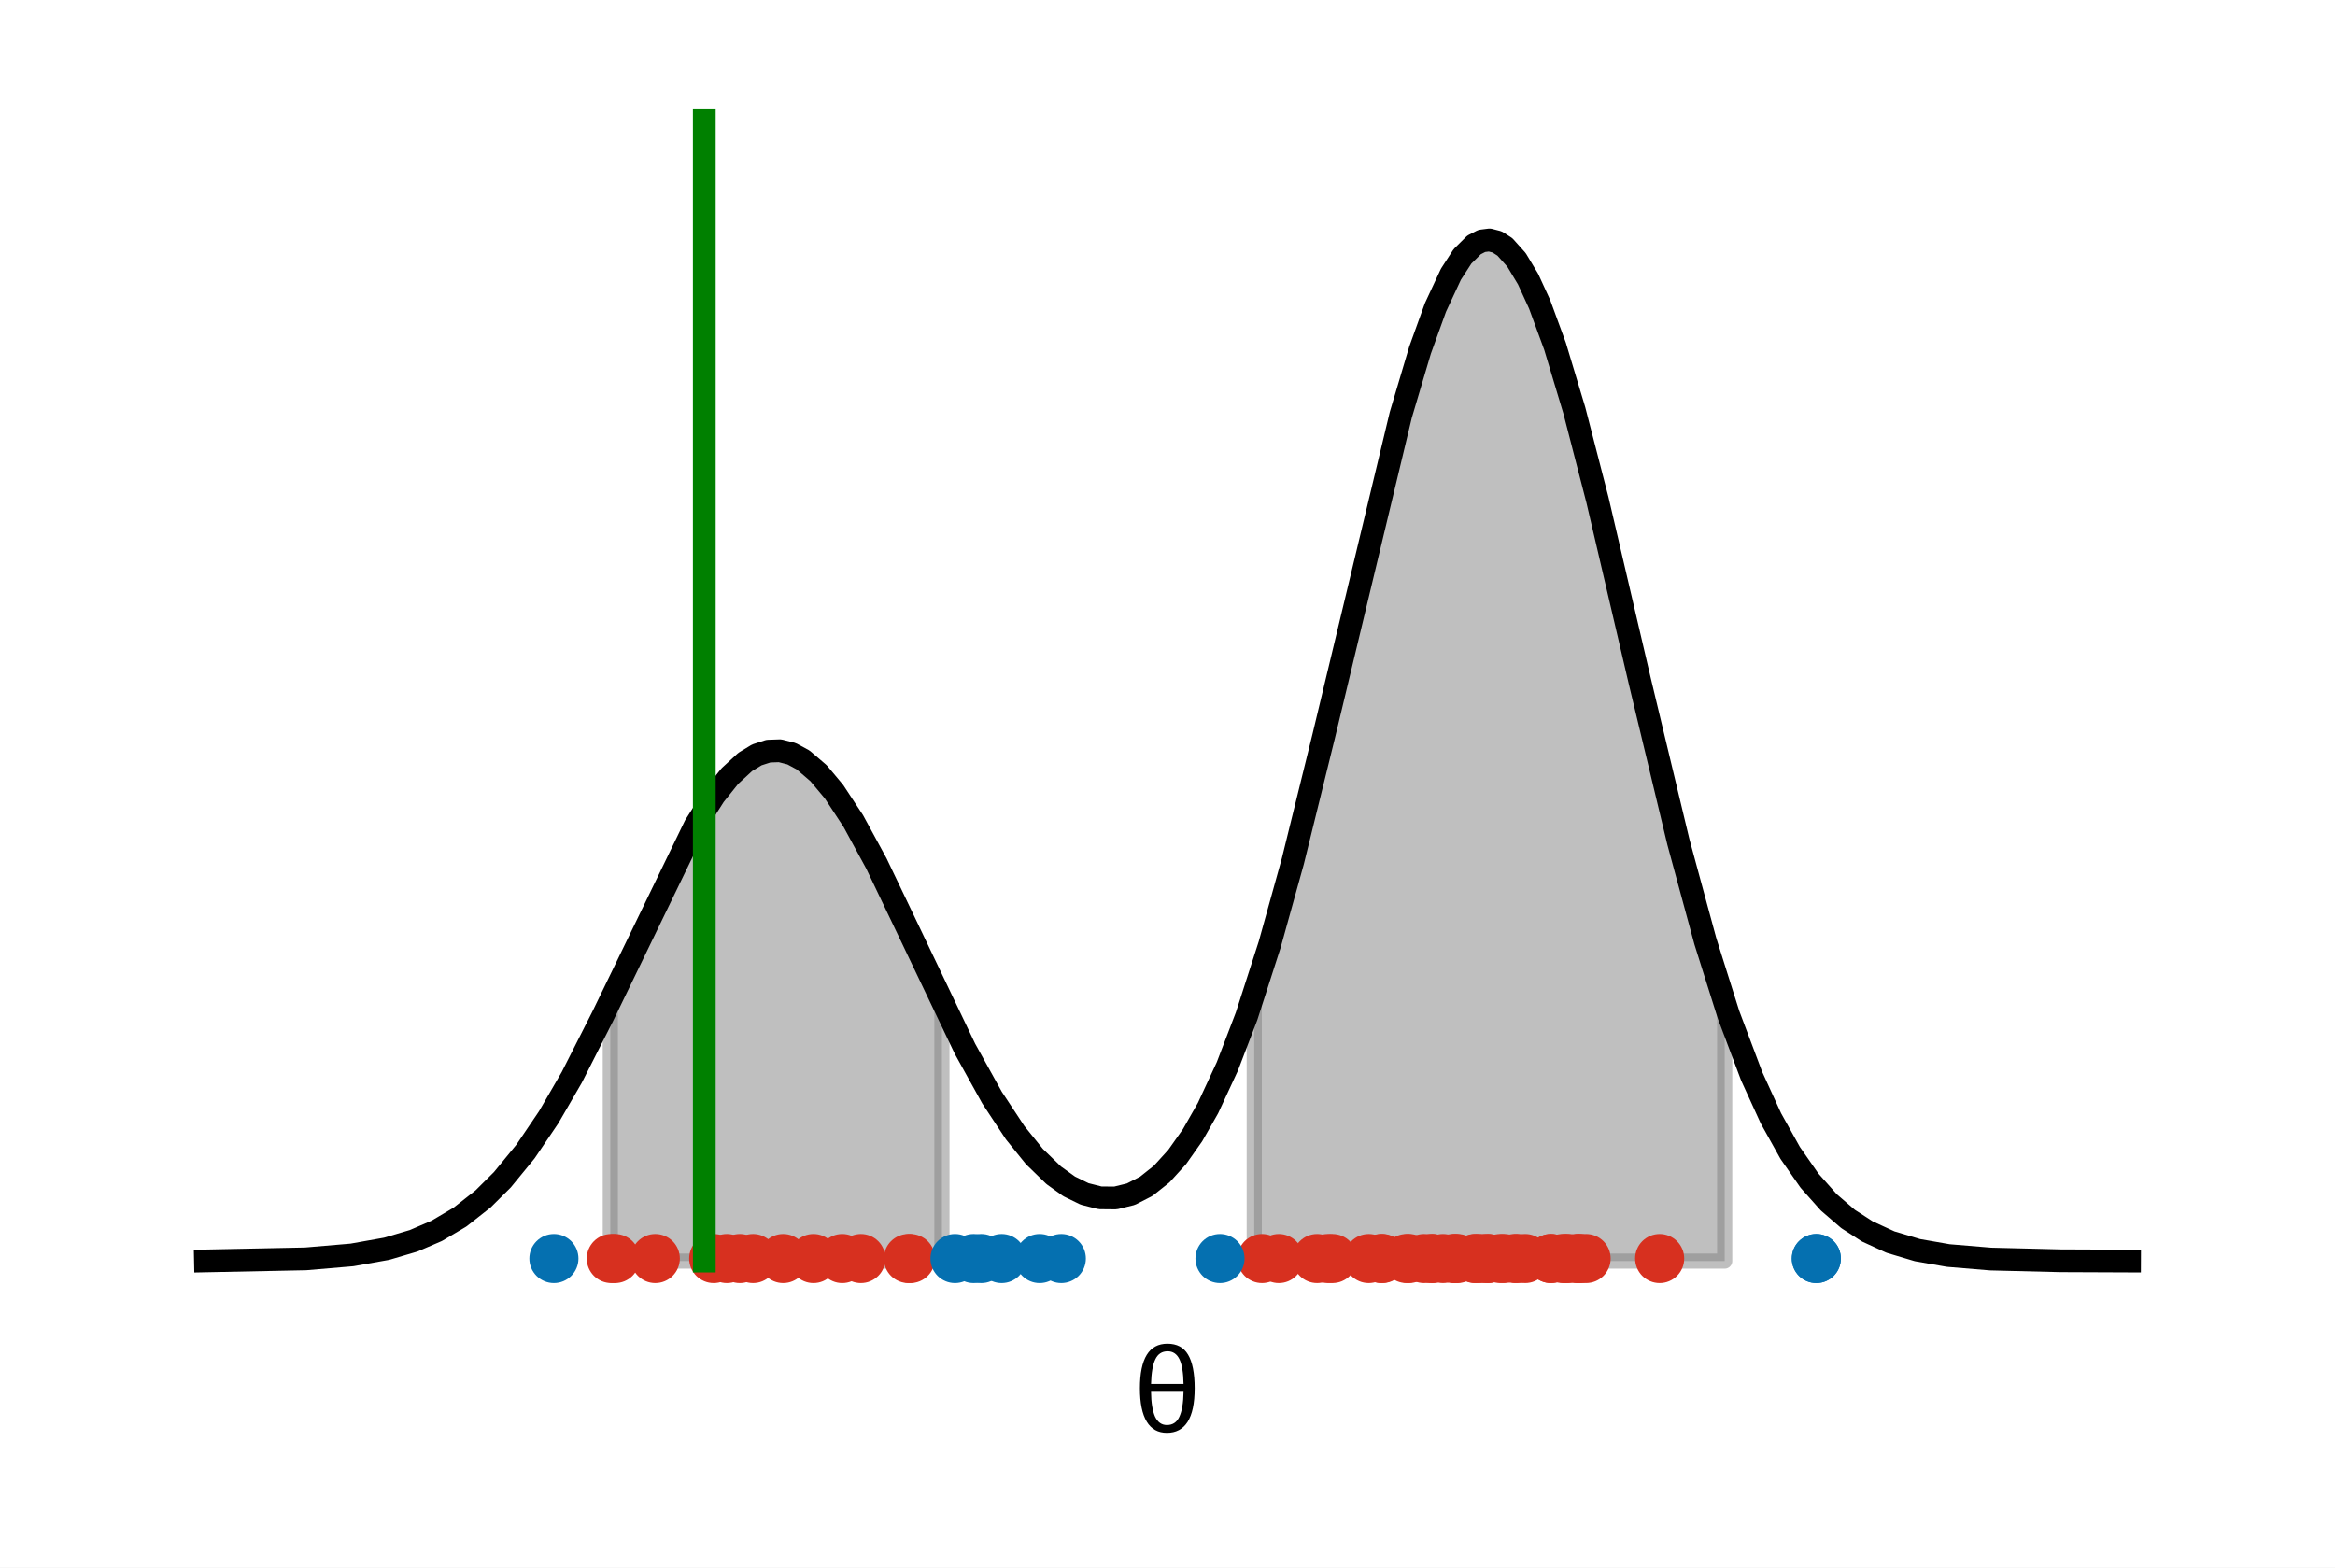
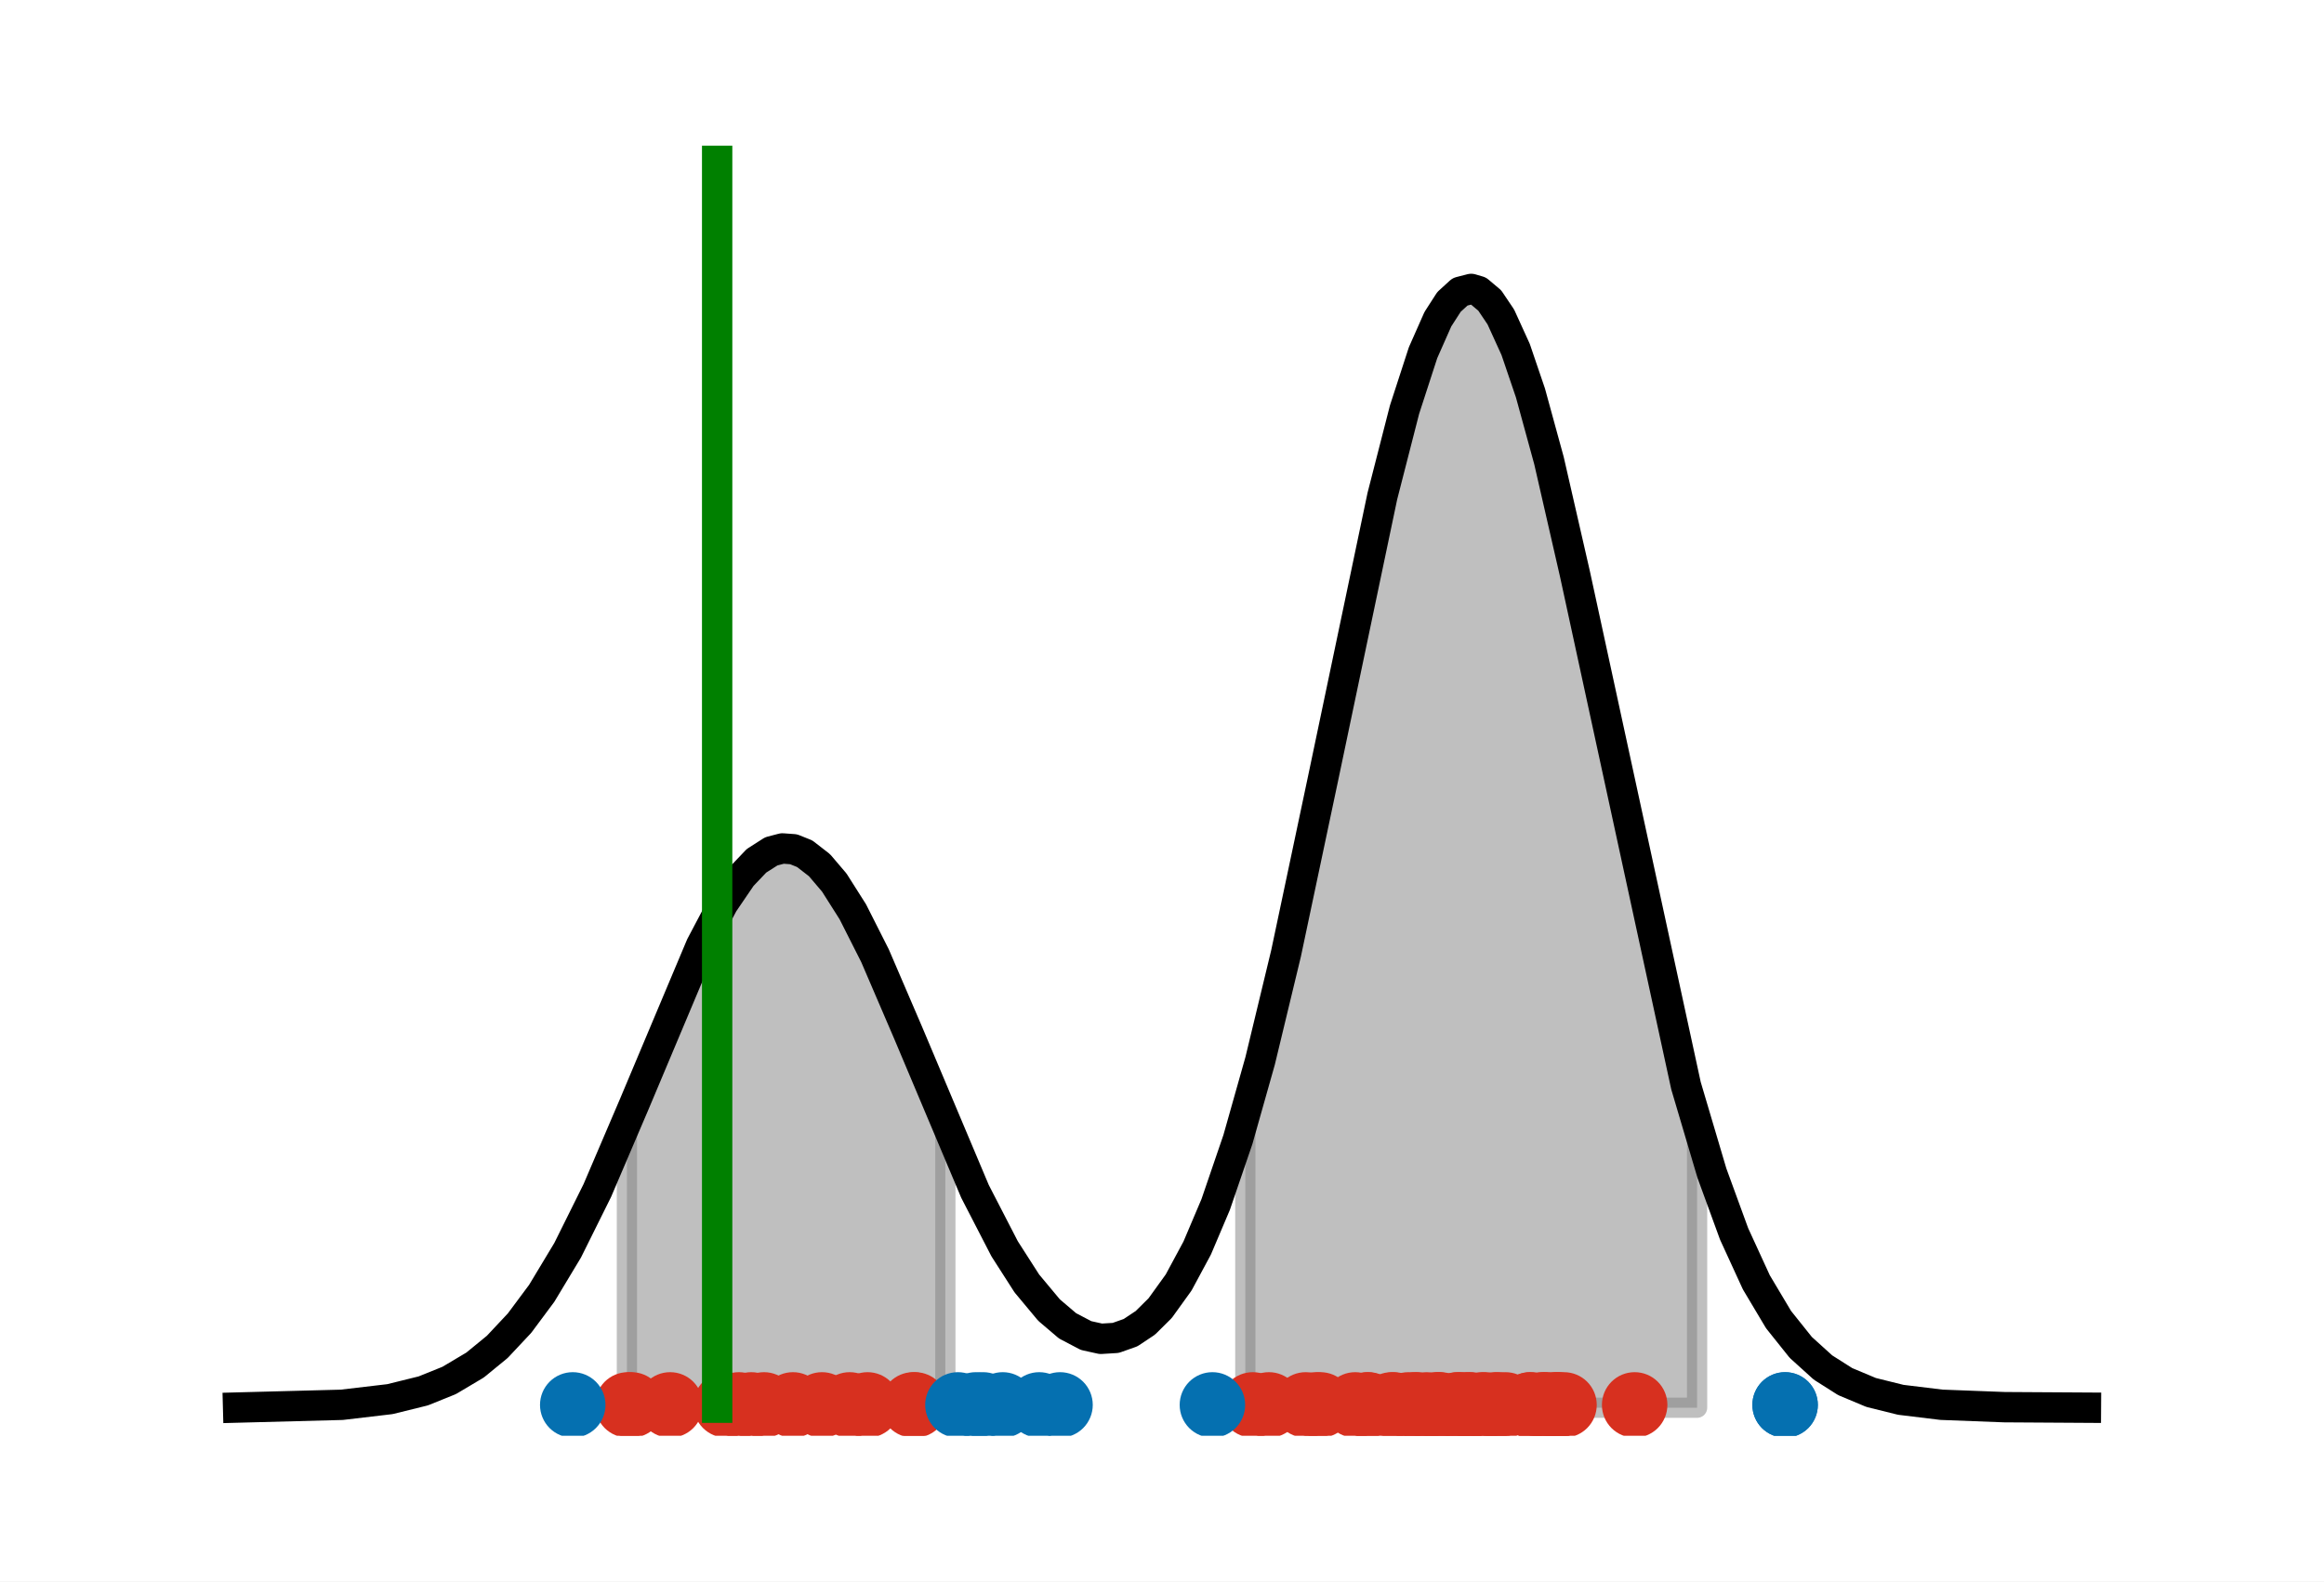
- <svg xmlns="http://www.w3.org/2000/svg" xmlns:xlink="http://www.w3.org/1999/xlink" width="153.9pt" height="103.332pt" viewBox="0 0 153.9 103.332" version="1.1">
+ <svg xmlns="http://www.w3.org/2000/svg" xmlns:xlink="http://www.w3.org/1999/xlink" width="114.84pt" height="78.156pt" viewBox="0 0 114.84 78.156" version="1.1">
  <defs>
    <style type="text/css">*{stroke-linejoin: round; stroke-linecap: butt}</style>
  </defs>
  <g id="figure_1">
    <g id="patch_1">
-       <path d="M 0 103.332  L 153.9 103.332  L 153.9 0  L 0 0  z " style="fill: #ffffff" />
+       <path d="M 0 78.156  L 114.84 78.156  L 114.84 0  L 0 0  z " style="fill: #ffffff" />
    </g>
    <g id="axes_1">
      <g id="patch_2">
-         <path d="M 7.2 84.816  L 146.7 84.816  L 146.7 7.2  L 7.2 7.2  z " style="fill: #ffffff" />
+         <path d="M 7.2 70.956  L 107.64 70.956  L 107.64 7.2  L 7.2 7.2  z " style="fill: #ffffff" />
      </g>
      <g id="PolyCollection_1">
        <defs>
-           <path id="m68e6095001" d="M 40.226 -37.391  L 40.226 -20.204  L 40.483 -20.204  L 40.741 -20.204  L 40.998 -20.204  L 41.255 -20.204  L 41.512 -20.204  L 41.769 -20.204  L 42.026 -20.204  L 42.283 -20.204  L 42.54 -20.204  L 42.798 -20.204  L 43.055 -20.204  L 43.312 -20.204  L 43.569 -20.204  L 43.826 -20.204  L 44.083 -20.204  L 44.34 -20.204  L 44.597 -20.204  L 44.855 -20.204  L 45.112 -20.204  L 45.369 -20.204  L 45.626 -20.204  L 45.883 -20.204  L 46.14 -20.204  L 46.397 -20.204  L 46.654 -20.204  L 46.912 -20.204  L 47.169 -20.204  L 47.426 -20.204  L 47.683 -20.204  L 47.94 -20.204  L 48.197 -20.204  L 48.454 -20.204  L 48.712 -20.204  L 48.969 -20.204  L 49.226 -20.204  L 49.483 -20.204  L 49.74 -20.204  L 49.997 -20.204  L 50.254 -20.204  L 50.511 -20.204  L 50.769 -20.204  L 51.026 -20.204  L 51.283 -20.204  L 51.54 -20.204  L 51.797 -20.204  L 52.054 -20.204  L 52.311 -20.204  L 52.568 -20.204  L 52.826 -20.204  L 53.083 -20.204  L 53.34 -20.204  L 53.597 -20.204  L 53.854 -20.204  L 54.111 -20.204  L 54.368 -20.204  L 54.625 -20.204  L 54.883 -20.204  L 55.14 -20.204  L 55.397 -20.204  L 55.654 -20.204  L 55.911 -20.204  L 56.168 -20.204  L 56.425 -20.204  L 56.683 -20.204  L 56.94 -20.204  L 57.197 -20.204  L 57.454 -20.204  L 57.711 -20.204  L 57.968 -20.204  L 58.225 -20.204  L 58.482 -20.204  L 58.74 -20.204  L 58.997 -20.204  L 59.254 -20.204  L 59.511 -20.204  L 59.768 -20.204  L 60.025 -20.204  L 60.282 -20.204  L 60.539 -20.204  L 60.797 -20.204  L 61.054 -20.204  L 61.311 -20.204  L 61.568 -20.204  L 61.825 -20.204  L 62.082 -20.204  L 62.082 -37.811  L 62.082 -37.811  L 61.825 -38.351  L 61.568 -38.894  L 61.311 -39.441  L 61.054 -39.989  L 60.797 -40.538  L 60.539 -41.088  L 60.282 -41.637  L 60.025 -42.186  L 59.768 -42.732  L 59.511 -43.274  L 59.254 -43.813  L 58.997 -44.347  L 58.74 -44.876  L 58.482 -45.397  L 58.225 -45.911  L 57.968 -46.417  L 57.711 -46.912  L 57.454 -47.398  L 57.197 -47.872  L 56.94 -48.334  L 56.683 -48.783  L 56.425 -49.217  L 56.168 -49.637  L 55.911 -50.041  L 55.654 -50.429  L 55.397 -50.799  L 55.14 -51.151  L 54.883 -51.485  L 54.625 -51.798  L 54.368 -52.092  L 54.111 -52.365  L 53.854 -52.616  L 53.597 -52.846  L 53.34 -53.053  L 53.083 -53.238  L 52.826 -53.399  L 52.568 -53.536  L 52.311 -53.65  L 52.054 -53.739  L 51.797 -53.804  L 51.54 -53.844  L 51.283 -53.86  L 51.026 -53.852  L 50.769 -53.818  L 50.511 -53.761  L 50.254 -53.678  L 49.997 -53.572  L 49.74 -53.441  L 49.483 -53.287  L 49.226 -53.11  L 48.969 -52.909  L 48.712 -52.686  L 48.454 -52.441  L 48.197 -52.174  L 47.94 -51.886  L 47.683 -51.578  L 47.426 -51.25  L 47.169 -50.903  L 46.912 -50.538  L 46.654 -50.155  L 46.397 -49.756  L 46.14 -49.34  L 45.883 -48.909  L 45.626 -48.464  L 45.369 -48.006  L 45.112 -47.534  L 44.855 -47.052  L 44.597 -46.558  L 44.34 -46.055  L 44.083 -45.542  L 43.826 -45.022  L 43.569 -44.494  L 43.312 -43.961  L 43.055 -43.422  L 42.798 -42.878  L 42.54 -42.332  L 42.283 -41.782  L 42.026 -41.231  L 41.769 -40.679  L 41.512 -40.127  L 41.255 -39.575  L 40.998 -39.025  L 40.741 -38.477  L 40.483 -37.933  L 40.226 -37.391  z " style="stroke: #808080; stroke-opacity: 0.5" />
+           <path id="mc10b9b894b" d="M 30.979 -22.705  L 30.979 -8.586  L 31.164 -8.586  L 31.349 -8.586  L 31.534 -8.586  L 31.719 -8.586  L 31.905 -8.586  L 32.09 -8.586  L 32.275 -8.586  L 32.46 -8.586  L 32.645 -8.586  L 32.83 -8.586  L 33.015 -8.586  L 33.201 -8.586  L 33.386 -8.586  L 33.571 -8.586  L 33.756 -8.586  L 33.941 -8.586  L 34.126 -8.586  L 34.311 -8.586  L 34.496 -8.586  L 34.682 -8.586  L 34.867 -8.586  L 35.052 -8.586  L 35.237 -8.586  L 35.422 -8.586  L 35.607 -8.586  L 35.792 -8.586  L 35.977 -8.586  L 36.163 -8.586  L 36.348 -8.586  L 36.533 -8.586  L 36.718 -8.586  L 36.903 -8.586  L 37.088 -8.586  L 37.273 -8.586  L 37.459 -8.586  L 37.644 -8.586  L 37.829 -8.586  L 38.014 -8.586  L 38.199 -8.586  L 38.384 -8.586  L 38.569 -8.586  L 38.754 -8.586  L 38.94 -8.586  L 39.125 -8.586  L 39.31 -8.586  L 39.495 -8.586  L 39.68 -8.586  L 39.865 -8.586  L 40.05 -8.586  L 40.236 -8.586  L 40.421 -8.586  L 40.606 -8.586  L 40.791 -8.586  L 40.976 -8.586  L 41.161 -8.586  L 41.346 -8.586  L 41.531 -8.586  L 41.717 -8.586  L 41.902 -8.586  L 42.087 -8.586  L 42.272 -8.586  L 42.457 -8.586  L 42.642 -8.586  L 42.827 -8.586  L 43.013 -8.586  L 43.198 -8.586  L 43.383 -8.586  L 43.568 -8.586  L 43.753 -8.586  L 43.938 -8.586  L 44.123 -8.586  L 44.308 -8.586  L 44.494 -8.586  L 44.679 -8.586  L 44.864 -8.586  L 45.049 -8.586  L 45.234 -8.586  L 45.419 -8.586  L 45.604 -8.586  L 45.79 -8.586  L 45.975 -8.586  L 46.16 -8.586  L 46.345 -8.586  L 46.53 -8.586  L 46.715 -8.586  L 46.715 -23.049  L 46.715 -23.049  L 46.53 -23.493  L 46.345 -23.939  L 46.16 -24.388  L 45.975 -24.838  L 45.79 -25.289  L 45.604 -25.741  L 45.419 -26.192  L 45.234 -26.643  L 45.049 -27.091  L 44.864 -27.537  L 44.679 -27.98  L 44.494 -28.418  L 44.308 -28.852  L 44.123 -29.281  L 43.938 -29.703  L 43.753 -30.118  L 43.568 -30.525  L 43.383 -30.924  L 43.198 -31.314  L 43.013 -31.693  L 42.827 -32.062  L 42.642 -32.419  L 42.457 -32.764  L 42.272 -33.096  L 42.087 -33.414  L 41.902 -33.718  L 41.717 -34.007  L 41.531 -34.281  L 41.346 -34.539  L 41.161 -34.78  L 40.976 -35.004  L 40.791 -35.211  L 40.606 -35.399  L 40.421 -35.57  L 40.236 -35.721  L 40.05 -35.853  L 39.865 -35.966  L 39.68 -36.06  L 39.495 -36.133  L 39.31 -36.186  L 39.125 -36.22  L 38.94 -36.233  L 38.754 -36.226  L 38.569 -36.198  L 38.384 -36.151  L 38.199 -36.083  L 38.014 -35.996  L 37.829 -35.888  L 37.644 -35.762  L 37.459 -35.616  L 37.273 -35.451  L 37.088 -35.268  L 36.903 -35.067  L 36.718 -34.847  L 36.533 -34.611  L 36.348 -34.358  L 36.163 -34.089  L 35.977 -33.804  L 35.792 -33.504  L 35.607 -33.189  L 35.422 -32.861  L 35.237 -32.52  L 35.052 -32.166  L 34.867 -31.8  L 34.682 -31.423  L 34.496 -31.036  L 34.311 -30.64  L 34.126 -30.234  L 33.941 -29.821  L 33.756 -29.4  L 33.571 -28.972  L 33.386 -28.539  L 33.201 -28.101  L 33.015 -27.658  L 32.83 -27.212  L 32.645 -26.763  L 32.46 -26.311  L 32.275 -25.858  L 32.09 -25.405  L 31.905 -24.951  L 31.719 -24.498  L 31.534 -24.047  L 31.349 -23.597  L 31.164 -23.149  L 30.979 -22.705  z " style="stroke: #808080; stroke-opacity: 0.5" />
        </defs>
-         <g clip-path="url(#pd291e77184)">
-           <use xlink:href="#m68e6095001" x="0" y="103.332" style="fill: #808080; fill-opacity: 0.5; stroke: #808080; stroke-opacity: 0.5" />
+         <g clip-path="url(#p3664b27dc3)">
+           <use xlink:href="#mc10b9b894b" x="0" y="78.156" style="fill: #808080; fill-opacity: 0.5; stroke: #808080; stroke-opacity: 0.5" />
        </g>
      </g>
      <g id="PolyCollection_2">
        <defs>
-           <path id="mc72e2c1729" d="M 82.668 -37.828  L 82.668 -20.204  L 82.924 -20.204  L 83.181 -20.204  L 83.437 -20.204  L 83.693 -20.204  L 83.949 -20.204  L 84.206 -20.204  L 84.462 -20.204  L 84.718 -20.204  L 84.974 -20.204  L 85.231 -20.204  L 85.487 -20.204  L 85.743 -20.204  L 85.999 -20.204  L 86.256 -20.204  L 86.512 -20.204  L 86.768 -20.204  L 87.024 -20.204  L 87.281 -20.204  L 87.537 -20.204  L 87.793 -20.204  L 88.049 -20.204  L 88.305 -20.204  L 88.562 -20.204  L 88.818 -20.204  L 89.074 -20.204  L 89.33 -20.204  L 89.587 -20.204  L 89.843 -20.204  L 90.099 -20.204  L 90.355 -20.204  L 90.612 -20.204  L 90.868 -20.204  L 91.124 -20.204  L 91.38 -20.204  L 91.637 -20.204  L 91.893 -20.204  L 92.149 -20.204  L 92.405 -20.204  L 92.662 -20.204  L 92.918 -20.204  L 93.174 -20.204  L 93.43 -20.204  L 93.687 -20.204  L 93.943 -20.204  L 94.199 -20.204  L 94.455 -20.204  L 94.712 -20.204  L 94.968 -20.204  L 95.224 -20.204  L 95.48 -20.204  L 95.737 -20.204  L 95.993 -20.204  L 96.249 -20.204  L 96.505 -20.204  L 96.762 -20.204  L 97.018 -20.204  L 97.274 -20.204  L 97.53 -20.204  L 97.787 -20.204  L 98.043 -20.204  L 98.299 -20.204  L 98.555 -20.204  L 98.812 -20.204  L 99.068 -20.204  L 99.324 -20.204  L 99.58 -20.204  L 99.837 -20.204  L 100.093 -20.204  L 100.349 -20.204  L 100.605 -20.204  L 100.861 -20.204  L 101.118 -20.204  L 101.374 -20.204  L 101.63 -20.204  L 101.886 -20.204  L 102.143 -20.204  L 102.399 -20.204  L 102.655 -20.204  L 102.911 -20.204  L 103.168 -20.204  L 103.424 -20.204  L 103.68 -20.204  L 103.936 -20.204  L 104.193 -20.204  L 104.449 -20.204  L 104.705 -20.204  L 104.961 -20.204  L 105.218 -20.204  L 105.474 -20.204  L 105.73 -20.204  L 105.986 -20.204  L 106.243 -20.204  L 106.499 -20.204  L 106.755 -20.204  L 107.011 -20.204  L 107.268 -20.204  L 107.524 -20.204  L 107.78 -20.204  L 108.036 -20.204  L 108.293 -20.204  L 108.549 -20.204  L 108.805 -20.204  L 109.061 -20.204  L 109.318 -20.204  L 109.574 -20.204  L 109.83 -20.204  L 110.086 -20.204  L 110.343 -20.204  L 110.599 -20.204  L 110.855 -20.204  L 111.111 -20.204  L 111.368 -20.204  L 111.624 -20.204  L 111.88 -20.204  L 112.136 -20.204  L 112.393 -20.204  L 112.649 -20.204  L 112.905 -20.204  L 113.161 -20.204  L 113.417 -20.204  L 113.674 -20.204  L 113.674 -37.968  L 113.674 -37.968  L 113.417 -38.764  L 113.161 -39.58  L 112.905 -40.418  L 112.649 -41.277  L 112.393 -42.156  L 112.136 -43.055  L 111.88 -43.973  L 111.624 -44.91  L 111.368 -45.866  L 111.111 -46.838  L 110.855 -47.828  L 110.599 -48.833  L 110.343 -49.853  L 110.086 -50.887  L 109.83 -51.934  L 109.574 -52.992  L 109.318 -54.061  L 109.061 -55.14  L 108.805 -56.226  L 108.549 -57.319  L 108.293 -58.417  L 108.036 -59.518  L 107.78 -60.622  L 107.524 -61.727  L 107.268 -62.83  L 107.011 -63.931  L 106.755 -65.027  L 106.499 -66.118  L 106.243 -67.2  L 105.986 -68.273  L 105.73 -69.334  L 105.474 -70.382  L 105.218 -71.414  L 104.961 -72.43  L 104.705 -73.427  L 104.449 -74.403  L 104.193 -75.357  L 103.936 -76.286  L 103.68 -77.19  L 103.424 -78.065  L 103.168 -78.912  L 102.911 -79.726  L 102.655 -80.508  L 102.399 -81.256  L 102.143 -81.968  L 101.886 -82.642  L 101.63 -83.277  L 101.374 -83.873  L 101.118 -84.426  L 100.861 -84.938  L 100.605 -85.405  L 100.349 -85.828  L 100.093 -86.205  L 99.837 -86.536  L 99.58 -86.82  L 99.324 -87.056  L 99.068 -87.244  L 98.812 -87.383  L 98.555 -87.474  L 98.299 -87.515  L 98.043 -87.506  L 97.787 -87.449  L 97.53 -87.342  L 97.274 -87.187  L 97.018 -86.983  L 96.762 -86.731  L 96.505 -86.432  L 96.249 -86.085  L 95.993 -85.693  L 95.737 -85.255  L 95.48 -84.772  L 95.224 -84.247  L 94.968 -83.679  L 94.712 -83.071  L 94.455 -82.422  L 94.199 -81.735  L 93.943 -81.012  L 93.687 -80.253  L 93.43 -79.46  L 93.174 -78.634  L 92.918 -77.779  L 92.662 -76.894  L 92.405 -75.982  L 92.149 -75.044  L 91.893 -74.083  L 91.637 -73.1  L 91.38 -72.097  L 91.124 -71.076  L 90.868 -70.038  L 90.612 -68.986  L 90.355 -67.922  L 90.099 -66.846  L 89.843 -65.762  L 89.587 -64.67  L 89.33 -63.573  L 89.074 -62.472  L 88.818 -61.37  L 88.562 -60.266  L 88.305 -59.164  L 88.049 -58.065  L 87.793 -56.971  L 87.537 -55.882  L 87.281 -54.8  L 87.024 -53.727  L 86.768 -52.664  L 86.512 -51.612  L 86.256 -50.572  L 85.999 -49.546  L 85.743 -48.534  L 85.487 -47.538  L 85.231 -46.559  L 84.974 -45.596  L 84.718 -44.652  L 84.462 -43.727  L 84.206 -42.821  L 83.949 -41.936  L 83.693 -41.071  L 83.437 -40.227  L 83.181 -39.405  L 82.924 -38.605  L 82.668 -37.828  z " style="stroke: #808080; stroke-opacity: 0.5" />
+           <path id="m896454fdfc" d="M 61.537 -23.063  L 61.537 -8.586  L 61.722 -8.586  L 61.906 -8.586  L 62.091 -8.586  L 62.275 -8.586  L 62.46 -8.586  L 62.644 -8.586  L 62.828 -8.586  L 63.013 -8.586  L 63.197 -8.586  L 63.382 -8.586  L 63.566 -8.586  L 63.751 -8.586  L 63.935 -8.586  L 64.12 -8.586  L 64.304 -8.586  L 64.489 -8.586  L 64.673 -8.586  L 64.858 -8.586  L 65.042 -8.586  L 65.227 -8.586  L 65.411 -8.586  L 65.596 -8.586  L 65.78 -8.586  L 65.965 -8.586  L 66.149 -8.586  L 66.334 -8.586  L 66.518 -8.586  L 66.703 -8.586  L 66.887 -8.586  L 67.072 -8.586  L 67.256 -8.586  L 67.441 -8.586  L 67.625 -8.586  L 67.81 -8.586  L 67.994 -8.586  L 68.179 -8.586  L 68.363 -8.586  L 68.548 -8.586  L 68.732 -8.586  L 68.917 -8.586  L 69.101 -8.586  L 69.286 -8.586  L 69.47 -8.586  L 69.655 -8.586  L 69.839 -8.586  L 70.024 -8.586  L 70.208 -8.586  L 70.393 -8.586  L 70.577 -8.586  L 70.762 -8.586  L 70.946 -8.586  L 71.131 -8.586  L 71.315 -8.586  L 71.5 -8.586  L 71.684 -8.586  L 71.869 -8.586  L 72.053 -8.586  L 72.238 -8.586  L 72.422 -8.586  L 72.607 -8.586  L 72.791 -8.586  L 72.976 -8.586  L 73.16 -8.586  L 73.345 -8.586  L 73.529 -8.586  L 73.714 -8.586  L 73.898 -8.586  L 74.083 -8.586  L 74.267 -8.586  L 74.452 -8.586  L 74.636 -8.586  L 74.821 -8.586  L 75.005 -8.586  L 75.19 -8.586  L 75.374 -8.586  L 75.559 -8.586  L 75.743 -8.586  L 75.928 -8.586  L 76.112 -8.586  L 76.297 -8.586  L 76.481 -8.586  L 76.666 -8.586  L 76.85 -8.586  L 77.035 -8.586  L 77.219 -8.586  L 77.404 -8.586  L 77.588 -8.586  L 77.773 -8.586  L 77.957 -8.586  L 78.142 -8.586  L 78.326 -8.586  L 78.511 -8.586  L 78.695 -8.586  L 78.88 -8.586  L 79.064 -8.586  L 79.249 -8.586  L 79.433 -8.586  L 79.618 -8.586  L 79.802 -8.586  L 79.987 -8.586  L 80.171 -8.586  L 80.356 -8.586  L 80.54 -8.586  L 80.725 -8.586  L 80.909 -8.586  L 81.094 -8.586  L 81.278 -8.586  L 81.463 -8.586  L 81.647 -8.586  L 81.832 -8.586  L 82.016 -8.586  L 82.201 -8.586  L 82.385 -8.586  L 82.57 -8.586  L 82.754 -8.586  L 82.939 -8.586  L 83.123 -8.586  L 83.308 -8.586  L 83.492 -8.586  L 83.677 -8.586  L 83.861 -8.586  L 83.861 -23.179  L 83.861 -23.179  L 83.677 -23.832  L 83.492 -24.503  L 83.308 -25.191  L 83.123 -25.896  L 82.939 -26.618  L 82.754 -27.357  L 82.57 -28.111  L 82.385 -28.881  L 82.201 -29.666  L 82.016 -30.465  L 81.832 -31.277  L 81.647 -32.103  L 81.463 -32.941  L 81.278 -33.79  L 81.094 -34.65  L 80.909 -35.52  L 80.725 -36.398  L 80.54 -37.283  L 80.356 -38.176  L 80.171 -39.073  L 79.987 -39.975  L 79.802 -40.88  L 79.618 -41.787  L 79.433 -42.694  L 79.249 -43.601  L 79.064 -44.505  L 78.88 -45.406  L 78.695 -46.301  L 78.511 -47.19  L 78.326 -48.071  L 78.142 -48.943  L 77.957 -49.804  L 77.773 -50.652  L 77.588 -51.486  L 77.404 -52.305  L 77.219 -53.107  L 77.035 -53.891  L 76.85 -54.654  L 76.666 -55.396  L 76.481 -56.115  L 76.297 -56.81  L 76.112 -57.48  L 75.928 -58.122  L 75.743 -58.736  L 75.559 -59.321  L 75.374 -59.875  L 75.19 -60.397  L 75.005 -60.886  L 74.821 -61.34  L 74.636 -61.76  L 74.452 -62.145  L 74.267 -62.492  L 74.083 -62.802  L 73.898 -63.074  L 73.714 -63.307  L 73.529 -63.501  L 73.345 -63.655  L 73.16 -63.769  L 72.976 -63.844  L 72.791 -63.877  L 72.607 -63.871  L 72.422 -63.823  L 72.238 -63.736  L 72.053 -63.608  L 71.869 -63.441  L 71.684 -63.234  L 71.5 -62.988  L 71.315 -62.703  L 71.131 -62.381  L 70.946 -62.021  L 70.762 -61.625  L 70.577 -61.193  L 70.393 -60.727  L 70.208 -60.227  L 70.024 -59.694  L 69.839 -59.13  L 69.655 -58.536  L 69.47 -57.912  L 69.286 -57.261  L 69.101 -56.583  L 68.917 -55.88  L 68.732 -55.153  L 68.548 -54.404  L 68.363 -53.634  L 68.179 -52.844  L 67.994 -52.037  L 67.81 -51.213  L 67.625 -50.374  L 67.441 -49.522  L 67.256 -48.658  L 67.072 -47.783  L 66.887 -46.9  L 66.703 -46.009  L 66.518 -45.112  L 66.334 -44.211  L 66.149 -43.307  L 65.965 -42.401  L 65.78 -41.495  L 65.596 -40.59  L 65.411 -39.687  L 65.227 -38.787  L 65.042 -37.893  L 64.858 -37.004  L 64.673 -36.123  L 64.489 -35.25  L 64.304 -34.386  L 64.12 -33.532  L 63.935 -32.689  L 63.751 -31.858  L 63.566 -31.039  L 63.382 -30.235  L 63.197 -29.444  L 63.013 -28.669  L 62.828 -27.909  L 62.644 -27.165  L 62.46 -26.437  L 62.275 -25.727  L 62.091 -25.034  L 61.906 -24.359  L 61.722 -23.702  L 61.537 -23.063  z " style="stroke: #808080; stroke-opacity: 0.5" />
        </defs>
-         <g clip-path="url(#pd291e77184)">
-           <use xlink:href="#mc72e2c1729" x="0" y="103.332" style="fill: #808080; fill-opacity: 0.5; stroke: #808080; stroke-opacity: 0.5" />
+         <g clip-path="url(#p3664b27dc3)">
+           <use xlink:href="#m896454fdfc" x="0" y="78.156" style="fill: #808080; fill-opacity: 0.5; stroke: #808080; stroke-opacity: 0.5" />
        </g>
      </g>
      <g id="PathCollection_1">
        <defs>
-           <path id="m0ff7de772f" d="M 0 1.118  C 0.297 1.118 0.581 1 0.791 0.791  C 1 0.581 1.118 0.297 1.118 0  C 1.118 -0.297 1 -0.581 0.791 -0.791  C 0.581 -1 0.297 -1.118 0 -1.118  C -0.297 -1.118 -0.581 -1 -0.791 -0.791  C -1 -0.581 -1.118 -0.297 -1.118 0  C -1.118 0.297 -1 0.581 -0.791 0.791  C -0.581 1 -0.297 1.118 0 1.118  z " style="stroke: #d7301f" />
+           <path id="m82e563ab6b" d="M 0 1.118  C 0.297 1.118 0.581 1 0.791 0.791  C 1 0.581 1.118 0.297 1.118 0  C 1.118 -0.297 1 -0.581 0.791 -0.791  C 0.581 -1 0.297 -1.118 0 -1.118  C -0.297 -1.118 -0.581 -1 -0.791 -0.791  C -1 -0.581 -1.118 -0.297 -1.118 0  C -1.118 0.297 -1 0.581 -0.791 0.791  C -0.581 1 -0.297 1.118 0 1.118  z " style="stroke: #d7301f" />
        </defs>
-         <g clip-path="url(#pd291e77184)">
-           <use xlink:href="#m0ff7de772f" x="40.541" y="82.96" style="fill: #d7301f; stroke: #d7301f" />
-           <use xlink:href="#m0ff7de772f" x="40.291" y="82.96" style="fill: #d7301f; stroke: #d7301f" />
-           <use xlink:href="#m0ff7de772f" x="48.763" y="82.96" style="fill: #d7301f; stroke: #d7301f" />
-           <use xlink:href="#m0ff7de772f" x="47.041" y="82.96" style="fill: #d7301f; stroke: #d7301f" />
-           <use xlink:href="#m0ff7de772f" x="56.742" y="82.96" style="fill: #d7301f; stroke: #d7301f" />
-           <use xlink:href="#m0ff7de772f" x="47.91" y="82.96" style="fill: #d7301f; stroke: #d7301f" />
-           <use xlink:href="#m0ff7de772f" x="55.514" y="82.96" style="fill: #d7301f; stroke: #d7301f" />
-           <use xlink:href="#m0ff7de772f" x="49.635" y="82.96" style="fill: #d7301f; stroke: #d7301f" />
-           <use xlink:href="#m0ff7de772f" x="53.616" y="82.96" style="fill: #d7301f; stroke: #d7301f" />
-           <use xlink:href="#m0ff7de772f" x="60.006" y="82.96" style="fill: #d7301f; stroke: #d7301f" />
-           <use xlink:href="#m0ff7de772f" x="43.191" y="82.96" style="fill: #d7301f; stroke: #d7301f" />
-           <use xlink:href="#m0ff7de772f" x="59.87" y="82.96" style="fill: #d7301f; stroke: #d7301f" />
-           <use xlink:href="#m0ff7de772f" x="51.621" y="82.96" style="fill: #d7301f; stroke: #d7301f" />
-           <use xlink:href="#m0ff7de772f" x="102.217" y="82.96" style="fill: #d7301f; stroke: #d7301f" />
-           <use xlink:href="#m0ff7de772f" x="99.142" y="82.96" style="fill: #d7301f; stroke: #d7301f" />
-           <use xlink:href="#m0ff7de772f" x="104.106" y="82.96" style="fill: #d7301f; stroke: #d7301f" />
-           <use xlink:href="#m0ff7de772f" x="102.231" y="82.96" style="fill: #d7301f; stroke: #d7301f" />
-           <use xlink:href="#m0ff7de772f" x="96.059" y="82.96" style="fill: #d7301f; stroke: #d7301f" />
-           <use xlink:href="#m0ff7de772f" x="91.111" y="82.96" style="fill: #d7301f; stroke: #d7301f" />
-           <use xlink:href="#m0ff7de772f" x="103.373" y="82.96" style="fill: #d7301f; stroke: #d7301f" />
-           <use xlink:href="#m0ff7de772f" x="100.525" y="82.96" style="fill: #d7301f; stroke: #d7301f" />
-           <use xlink:href="#m0ff7de772f" x="102.998" y="82.96" style="fill: #d7301f; stroke: #d7301f" />
-           <use xlink:href="#m0ff7de772f" x="84.288" y="82.96" style="fill: #d7301f; stroke: #d7301f" />
-           <use xlink:href="#m0ff7de772f" x="83.181" y="82.96" style="fill: #d7301f; stroke: #d7301f" />
-           <use xlink:href="#m0ff7de772f" x="109.389" y="82.96" style="fill: #d7301f; stroke: #d7301f" />
-           <use xlink:href="#m0ff7de772f" x="98.88" y="82.96" style="fill: #d7301f; stroke: #d7301f" />
-           <use xlink:href="#m0ff7de772f" x="86.812" y="82.96" style="fill: #d7301f; stroke: #d7301f" />
-           <use xlink:href="#m0ff7de772f" x="98.041" y="82.96" style="fill: #d7301f; stroke: #d7301f" />
-           <use xlink:href="#m0ff7de772f" x="95.923" y="82.96" style="fill: #d7301f; stroke: #d7301f" />
-           <use xlink:href="#m0ff7de772f" x="94.406" y="82.96" style="fill: #d7301f; stroke: #d7301f" />
-           <use xlink:href="#m0ff7de772f" x="103.19" y="82.96" style="fill: #d7301f; stroke: #d7301f" />
-           <use xlink:href="#m0ff7de772f" x="94.374" y="82.96" style="fill: #d7301f; stroke: #d7301f" />
-           <use xlink:href="#m0ff7de772f" x="100.017" y="82.96" style="fill: #d7301f; stroke: #d7301f" />
-           <use xlink:href="#m0ff7de772f" x="93.856" y="82.96" style="fill: #d7301f; stroke: #d7301f" />
-           <use xlink:href="#m0ff7de772f" x="92.703" y="82.96" style="fill: #d7301f; stroke: #d7301f" />
-           <use xlink:href="#m0ff7de772f" x="92.869" y="82.96" style="fill: #d7301f; stroke: #d7301f" />
-           <use xlink:href="#m0ff7de772f" x="87.513" y="82.96" style="fill: #d7301f; stroke: #d7301f" />
-           <use xlink:href="#m0ff7de772f" x="95.109" y="82.96" style="fill: #d7301f; stroke: #d7301f" />
-           <use xlink:href="#m0ff7de772f" x="87.824" y="82.96" style="fill: #d7301f; stroke: #d7301f" />
-           <use xlink:href="#m0ff7de772f" x="97.286" y="82.96" style="fill: #d7301f; stroke: #d7301f" />
-           <use xlink:href="#m0ff7de772f" x="97.209" y="82.96" style="fill: #d7301f; stroke: #d7301f" />
-           <use xlink:href="#m0ff7de772f" x="104.54" y="82.96" style="fill: #d7301f; stroke: #d7301f" />
-           <use xlink:href="#m0ff7de772f" x="90.211" y="82.96" style="fill: #d7301f; stroke: #d7301f" />
-           <use xlink:href="#m0ff7de772f" x="98.095" y="82.96" style="fill: #d7301f; stroke: #d7301f" />
-           <use xlink:href="#m0ff7de772f" x="91.037" y="82.96" style="fill: #d7301f; stroke: #d7301f" />
-           <use xlink:href="#m0ff7de772f" x="99.828" y="82.96" style="fill: #d7301f; stroke: #d7301f" />
-           <use xlink:href="#m0ff7de772f" x="103.921" y="82.96" style="fill: #d7301f; stroke: #d7301f" />
-           <use xlink:href="#m0ff7de772f" x="104.081" y="82.96" style="fill: #d7301f; stroke: #d7301f" />
-           <use xlink:href="#m0ff7de772f" x="95.775" y="82.96" style="fill: #d7301f; stroke: #d7301f" />
-           <use xlink:href="#m0ff7de772f" x="97.619" y="82.96" style="fill: #d7301f; stroke: #d7301f" />
+         <g clip-path="url(#p3664b27dc3)">
+           <use xlink:href="#m82e563ab6b" x="31.205" y="69.431" style="fill: #d7301f; stroke: #d7301f" />
+           <use xlink:href="#m82e563ab6b" x="31.026" y="69.431" style="fill: #d7301f; stroke: #d7301f" />
+           <use xlink:href="#m82e563ab6b" x="37.125" y="69.431" style="fill: #d7301f; stroke: #d7301f" />
+           <use xlink:href="#m82e563ab6b" x="35.885" y="69.431" style="fill: #d7301f; stroke: #d7301f" />
+           <use xlink:href="#m82e563ab6b" x="42.87" y="69.431" style="fill: #d7301f; stroke: #d7301f" />
+           <use xlink:href="#m82e563ab6b" x="36.511" y="69.431" style="fill: #d7301f; stroke: #d7301f" />
+           <use xlink:href="#m82e563ab6b" x="41.986" y="69.431" style="fill: #d7301f; stroke: #d7301f" />
+           <use xlink:href="#m82e563ab6b" x="37.753" y="69.431" style="fill: #d7301f; stroke: #d7301f" />
+           <use xlink:href="#m82e563ab6b" x="40.619" y="69.431" style="fill: #d7301f; stroke: #d7301f" />
+           <use xlink:href="#m82e563ab6b" x="45.22" y="69.431" style="fill: #d7301f; stroke: #d7301f" />
+           <use xlink:href="#m82e563ab6b" x="33.114" y="69.431" style="fill: #d7301f; stroke: #d7301f" />
+           <use xlink:href="#m82e563ab6b" x="45.123" y="69.431" style="fill: #d7301f; stroke: #d7301f" />
+           <use xlink:href="#m82e563ab6b" x="39.183" y="69.431" style="fill: #d7301f; stroke: #d7301f" />
+           <use xlink:href="#m82e563ab6b" x="75.612" y="69.431" style="fill: #d7301f; stroke: #d7301f" />
+           <use xlink:href="#m82e563ab6b" x="73.398" y="69.431" style="fill: #d7301f; stroke: #d7301f" />
+           <use xlink:href="#m82e563ab6b" x="76.972" y="69.431" style="fill: #d7301f; stroke: #d7301f" />
+           <use xlink:href="#m82e563ab6b" x="75.622" y="69.431" style="fill: #d7301f; stroke: #d7301f" />
+           <use xlink:href="#m82e563ab6b" x="71.178" y="69.431" style="fill: #d7301f; stroke: #d7301f" />
+           <use xlink:href="#m82e563ab6b" x="67.616" y="69.431" style="fill: #d7301f; stroke: #d7301f" />
+           <use xlink:href="#m82e563ab6b" x="76.444" y="69.431" style="fill: #d7301f; stroke: #d7301f" />
+           <use xlink:href="#m82e563ab6b" x="74.394" y="69.431" style="fill: #d7301f; stroke: #d7301f" />
+           <use xlink:href="#m82e563ab6b" x="76.175" y="69.431" style="fill: #d7301f; stroke: #d7301f" />
+           <use xlink:href="#m82e563ab6b" x="62.703" y="69.431" style="fill: #d7301f; stroke: #d7301f" />
+           <use xlink:href="#m82e563ab6b" x="61.906" y="69.431" style="fill: #d7301f; stroke: #d7301f" />
+           <use xlink:href="#m82e563ab6b" x="80.776" y="69.431" style="fill: #d7301f; stroke: #d7301f" />
+           <use xlink:href="#m82e563ab6b" x="73.21" y="69.431" style="fill: #d7301f; stroke: #d7301f" />
+           <use xlink:href="#m82e563ab6b" x="64.521" y="69.431" style="fill: #d7301f; stroke: #d7301f" />
+           <use xlink:href="#m82e563ab6b" x="72.606" y="69.431" style="fill: #d7301f; stroke: #d7301f" />
+           <use xlink:href="#m82e563ab6b" x="71.08" y="69.431" style="fill: #d7301f; stroke: #d7301f" />
+           <use xlink:href="#m82e563ab6b" x="69.988" y="69.431" style="fill: #d7301f; stroke: #d7301f" />
+           <use xlink:href="#m82e563ab6b" x="76.313" y="69.431" style="fill: #d7301f; stroke: #d7301f" />
+           <use xlink:href="#m82e563ab6b" x="69.965" y="69.431" style="fill: #d7301f; stroke: #d7301f" />
+           <use xlink:href="#m82e563ab6b" x="74.028" y="69.431" style="fill: #d7301f; stroke: #d7301f" />
+           <use xlink:href="#m82e563ab6b" x="69.592" y="69.431" style="fill: #d7301f; stroke: #d7301f" />
+           <use xlink:href="#m82e563ab6b" x="68.762" y="69.431" style="fill: #d7301f; stroke: #d7301f" />
+           <use xlink:href="#m82e563ab6b" x="68.882" y="69.431" style="fill: #d7301f; stroke: #d7301f" />
+           <use xlink:href="#m82e563ab6b" x="65.025" y="69.431" style="fill: #d7301f; stroke: #d7301f" />
+           <use xlink:href="#m82e563ab6b" x="70.494" y="69.431" style="fill: #d7301f; stroke: #d7301f" />
+           <use xlink:href="#m82e563ab6b" x="65.249" y="69.431" style="fill: #d7301f; stroke: #d7301f" />
+           <use xlink:href="#m82e563ab6b" x="72.062" y="69.431" style="fill: #d7301f; stroke: #d7301f" />
+           <use xlink:href="#m82e563ab6b" x="72.007" y="69.431" style="fill: #d7301f; stroke: #d7301f" />
+           <use xlink:href="#m82e563ab6b" x="77.285" y="69.431" style="fill: #d7301f; stroke: #d7301f" />
+           <use xlink:href="#m82e563ab6b" x="66.968" y="69.431" style="fill: #d7301f; stroke: #d7301f" />
+           <use xlink:href="#m82e563ab6b" x="72.644" y="69.431" style="fill: #d7301f; stroke: #d7301f" />
+           <use xlink:href="#m82e563ab6b" x="67.563" y="69.431" style="fill: #d7301f; stroke: #d7301f" />
+           <use xlink:href="#m82e563ab6b" x="73.892" y="69.431" style="fill: #d7301f; stroke: #d7301f" />
+           <use xlink:href="#m82e563ab6b" x="76.839" y="69.431" style="fill: #d7301f; stroke: #d7301f" />
+           <use xlink:href="#m82e563ab6b" x="76.955" y="69.431" style="fill: #d7301f; stroke: #d7301f" />
+           <use xlink:href="#m82e563ab6b" x="70.974" y="69.431" style="fill: #d7301f; stroke: #d7301f" />
+           <use xlink:href="#m82e563ab6b" x="72.302" y="69.431" style="fill: #d7301f; stroke: #d7301f" />
        </g>
      </g>
      <g id="PathCollection_2">
        <defs>
-           <path id="m9bed71a71d" d="M 0 1.118  C 0.297 1.118 0.581 1 0.791 0.791  C 1 0.581 1.118 0.297 1.118 0  C 1.118 -0.297 1 -0.581 0.791 -0.791  C 0.581 -1 0.297 -1.118 0 -1.118  C -0.297 -1.118 -0.581 -1 -0.791 -0.791  C -1 -0.581 -1.118 -0.297 -1.118 0  C -1.118 0.297 -1 0.581 -0.791 0.791  C -0.581 1 -0.297 1.118 0 1.118  z " style="stroke: #0570b0" />
+           <path id="m846459ec77" d="M 0 1.118  C 0.297 1.118 0.581 1 0.791 0.791  C 1 0.581 1.118 0.297 1.118 0  C 1.118 -0.297 1 -0.581 0.791 -0.791  C 0.581 -1 0.297 -1.118 0 -1.118  C -0.297 -1.118 -0.581 -1 -0.791 -0.791  C -1 -0.581 -1.118 -0.297 -1.118 0  C -1.118 0.297 -1 0.581 -0.791 0.791  C -0.581 1 -0.297 1.118 0 1.118  z " style="stroke: #0570b0" />
        </defs>
-         <g clip-path="url(#pd291e77184)">
-           <use xlink:href="#m9bed71a71d" x="36.508" y="82.96" style="fill: #0570b0; stroke: #0570b0" />
-           <use xlink:href="#m9bed71a71d" x="68.524" y="82.96" style="fill: #0570b0; stroke: #0570b0" />
-           <use xlink:href="#m9bed71a71d" x="64.678" y="82.96" style="fill: #0570b0; stroke: #0570b0" />
-           <use xlink:href="#m9bed71a71d" x="64.168" y="82.96" style="fill: #0570b0; stroke: #0570b0" />
-           <use xlink:href="#m9bed71a71d" x="66.019" y="82.96" style="fill: #0570b0; stroke: #0570b0" />
-           <use xlink:href="#m9bed71a71d" x="62.944" y="82.96" style="fill: #0570b0; stroke: #0570b0" />
-           <use xlink:href="#m9bed71a71d" x="69.951" y="82.96" style="fill: #0570b0; stroke: #0570b0" />
-           <use xlink:href="#m9bed71a71d" x="119.713" y="82.96" style="fill: #0570b0; stroke: #0570b0" />
-           <use xlink:href="#m9bed71a71d" x="119.716" y="82.96" style="fill: #0570b0; stroke: #0570b0" />
-           <use xlink:href="#m9bed71a71d" x="80.41" y="82.96" style="fill: #0570b0; stroke: #0570b0" />
+         <g clip-path="url(#p3664b27dc3)">
+           <use xlink:href="#m846459ec77" x="28.302" y="69.431" style="fill: #0570b0; stroke: #0570b0" />
+           <use xlink:href="#m846459ec77" x="51.353" y="69.431" style="fill: #0570b0; stroke: #0570b0" />
+           <use xlink:href="#m846459ec77" x="48.584" y="69.431" style="fill: #0570b0; stroke: #0570b0" />
+           <use xlink:href="#m846459ec77" x="48.217" y="69.431" style="fill: #0570b0; stroke: #0570b0" />
+           <use xlink:href="#m846459ec77" x="49.549" y="69.431" style="fill: #0570b0; stroke: #0570b0" />
+           <use xlink:href="#m846459ec77" x="47.335" y="69.431" style="fill: #0570b0; stroke: #0570b0" />
+           <use xlink:href="#m846459ec77" x="52.381" y="69.431" style="fill: #0570b0; stroke: #0570b0" />
+           <use xlink:href="#m846459ec77" x="88.209" y="69.431" style="fill: #0570b0; stroke: #0570b0" />
+           <use xlink:href="#m846459ec77" x="88.212" y="69.431" style="fill: #0570b0; stroke: #0570b0" />
+           <use xlink:href="#m846459ec77" x="59.911" y="69.431" style="fill: #0570b0; stroke: #0570b0" />
        </g>
      </g>
-       <g id="matplotlib.axis_1">
-         <g id="text_1">
-           <g transform="translate(74.71 94.54225)">
-             <text>
-               <tspan style="font: 8px 'Arial'" x="0" y="-0.172">θ</tspan>
-             </text>
-           </g>
-         </g>
-       </g>
+       <g id="matplotlib.axis_1" />
      <g id="matplotlib.axis_2" />
      <g id="line2d_1">
-         <path d="M 13.541 83.117  L 20.149 82.982  L 23.198 82.722  L 25.486 82.315  L 27.265 81.789  L 28.79 81.132  L 30.314 80.23  L 31.839 79.03  L 33.11 77.768  L 34.635 75.907  L 36.16 73.653  L 37.685 71.019  L 39.718 67.009  L 45.817 54.423  L 47.088 52.429  L 48.105 51.158  L 49.121 50.223  L 49.884 49.76  L 50.646 49.514  L 51.408 49.488  L 52.171 49.683  L 52.933 50.095  L 53.95 50.967  L 54.966 52.181  L 56.237 54.115  L 57.762 56.916  L 60.049 61.695  L 63.607 69.144  L 65.386 72.354  L 66.911 74.667  L 68.182 76.241  L 69.453 77.473  L 70.469 78.203  L 71.486 78.7  L 72.502 78.957  L 73.519 78.967  L 74.536 78.718  L 75.552 78.197  L 76.569 77.388  L 77.585 76.272  L 78.602 74.83  L 79.619 73.045  L 80.889 70.307  L 82.16 66.992  L 83.685 62.261  L 85.21 56.774  L 87.243 48.532  L 92.326 27.351  L 93.596 23.08  L 94.613 20.262  L 95.63 18.078  L 96.392 16.901  L 97.154 16.145  L 97.663 15.883  L 98.171 15.818  L 98.679 15.949  L 99.188 16.276  L 99.95 17.127  L 100.713 18.395  L 101.475 20.055  L 102.492 22.824  L 103.762 27.046  L 105.287 32.951  L 108.083 44.916  L 110.624 55.504  L 112.403 62.055  L 113.928 66.889  L 115.453 70.94  L 116.724 73.723  L 117.994 76.002  L 119.265 77.827  L 120.536 79.256  L 121.807 80.352  L 123.077 81.173  L 124.602 81.875  L 126.381 82.407  L 128.414 82.762  L 131.21 82.994  L 135.784 83.107  L 140.359 83.126  L 140.359 83.126  " clip-path="url(#pd291e77184)" style="fill: none; stroke: #000000; stroke-width: 1.5; stroke-linecap: square" />
+         <path d="M 11.765 69.561  L 16.889 69.426  L 19.268 69.146  L 20.915 68.739  L 22.196 68.222  L 23.476 67.461  L 24.574 66.562  L 25.672 65.391  L 26.77 63.915  L 28.051 61.787  L 29.515 58.839  L 31.345 54.559  L 34.638 46.733  L 35.736 44.652  L 36.651 43.309  L 37.383 42.54  L 38.115 42.073  L 38.664 41.93  L 39.213 41.97  L 39.762 42.19  L 40.494 42.757  L 41.226 43.617  L 42.141 45.06  L 43.239 47.232  L 44.886 51.065  L 48.179 58.877  L 49.643 61.715  L 50.741 63.428  L 51.839 64.745  L 52.754 65.524  L 53.669 66.004  L 54.401 66.165  L 55.133 66.12  L 55.865 65.861  L 56.597 65.375  L 57.329 64.649  L 58.243 63.38  L 59.158 61.681  L 60.073 59.525  L 61.171 56.315  L 62.269 52.429  L 63.55 47.117  L 65.38 38.469  L 68.308 24.522  L 69.405 20.244  L 70.32 17.429  L 71.052 15.775  L 71.601 14.922  L 72.15 14.42  L 72.699 14.279  L 73.065 14.387  L 73.614 14.849  L 74.163 15.664  L 74.895 17.27  L 75.627 19.42  L 76.542 22.76  L 77.823 28.352  L 83.312 53.653  L 84.593 57.975  L 85.691 60.981  L 86.789 63.373  L 87.887 65.215  L 88.985 66.589  L 90.083 67.583  L 91.181 68.28  L 92.461 68.816  L 93.925 69.179  L 95.938 69.424  L 99.049 69.543  L 103.075 69.568  L 103.075 69.568  " clip-path="url(#p3664b27dc3)" style="fill: none; stroke: #000000; stroke-width: 1.5; stroke-linecap: square" />
      </g>
      <g id="line2d_2">
-         <path d="M 46.42 83.129  L 46.42 7.2  " clip-path="url(#pd291e77184)" style="fill: none; stroke: #008000; stroke-width: 1.5; stroke-linecap: square" />
+         <path d="M 35.438 69.57  L 35.438 7.2  " clip-path="url(#p3664b27dc3)" style="fill: none; stroke: #008000; stroke-width: 1.5; stroke-linecap: square" />
      </g>
    </g>
  </g>
  <defs>
-     <clipPath id="pd291e77184">
-       <rect x="7.2" y="7.2" width="139.5" height="77.616" />
+     <clipPath id="p3664b27dc3">
+       <rect x="7.2" y="7.2" width="100.44" height="63.756" />
    </clipPath>
  </defs>
</svg>
